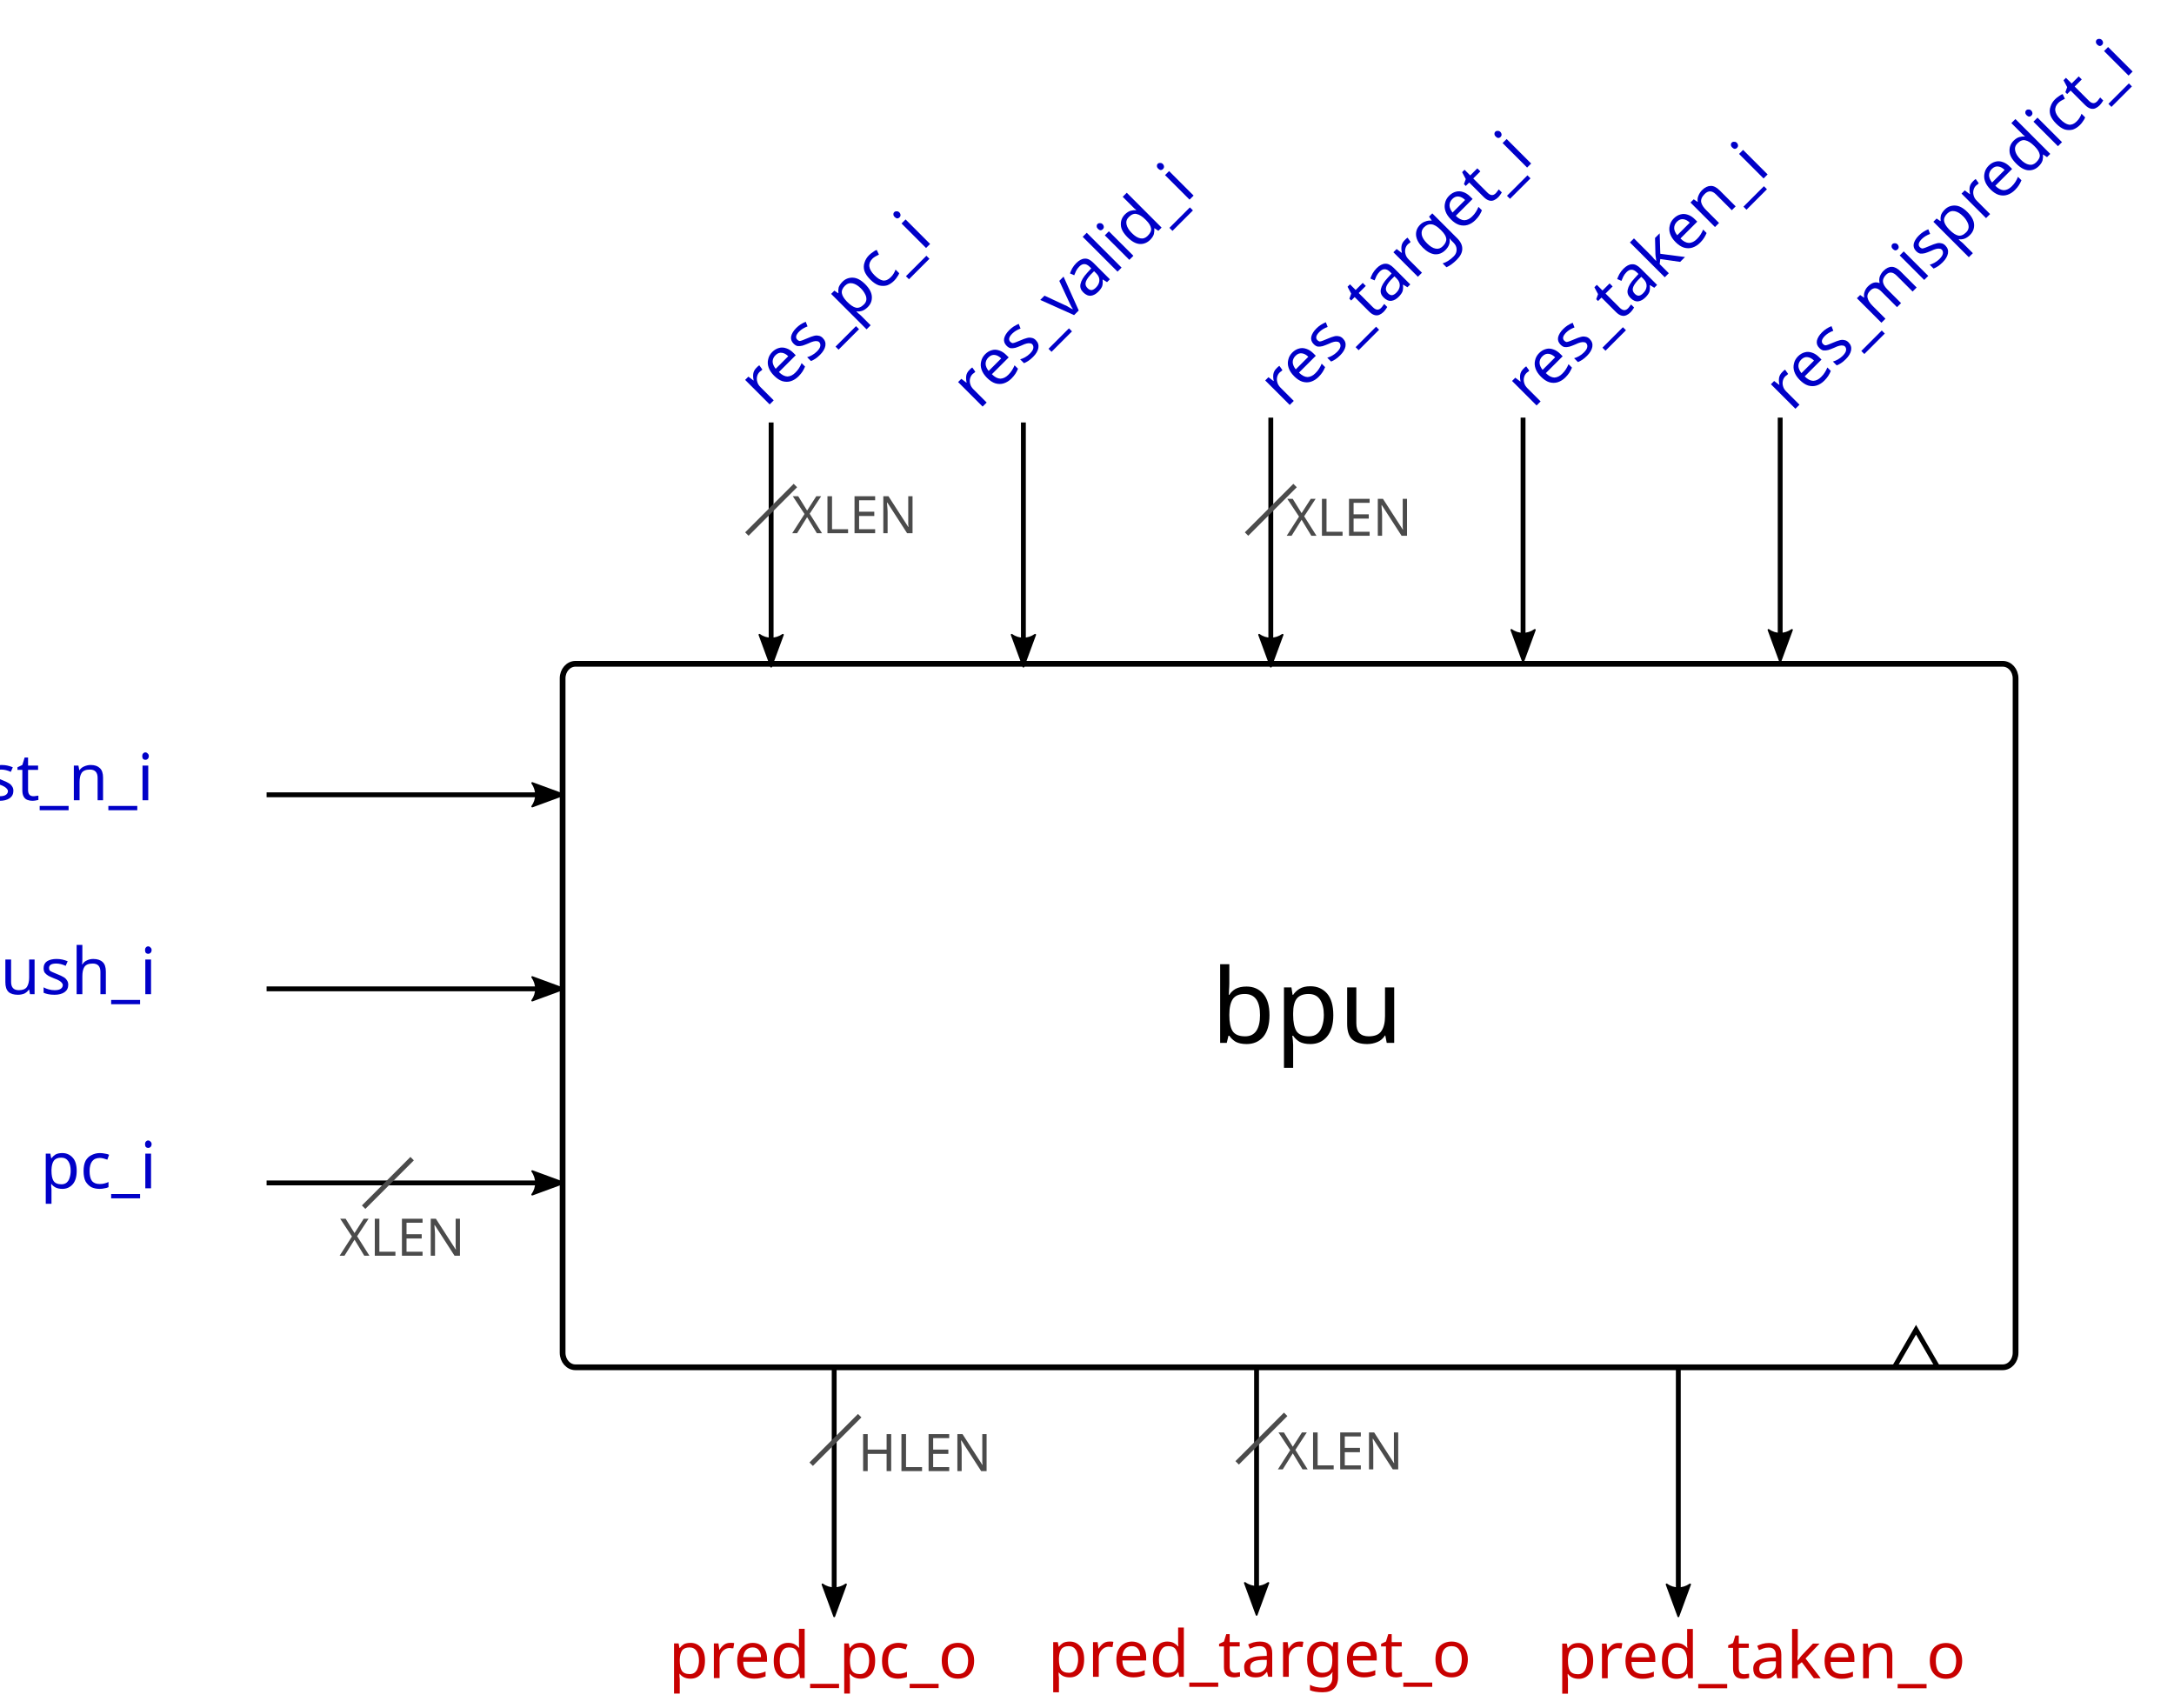
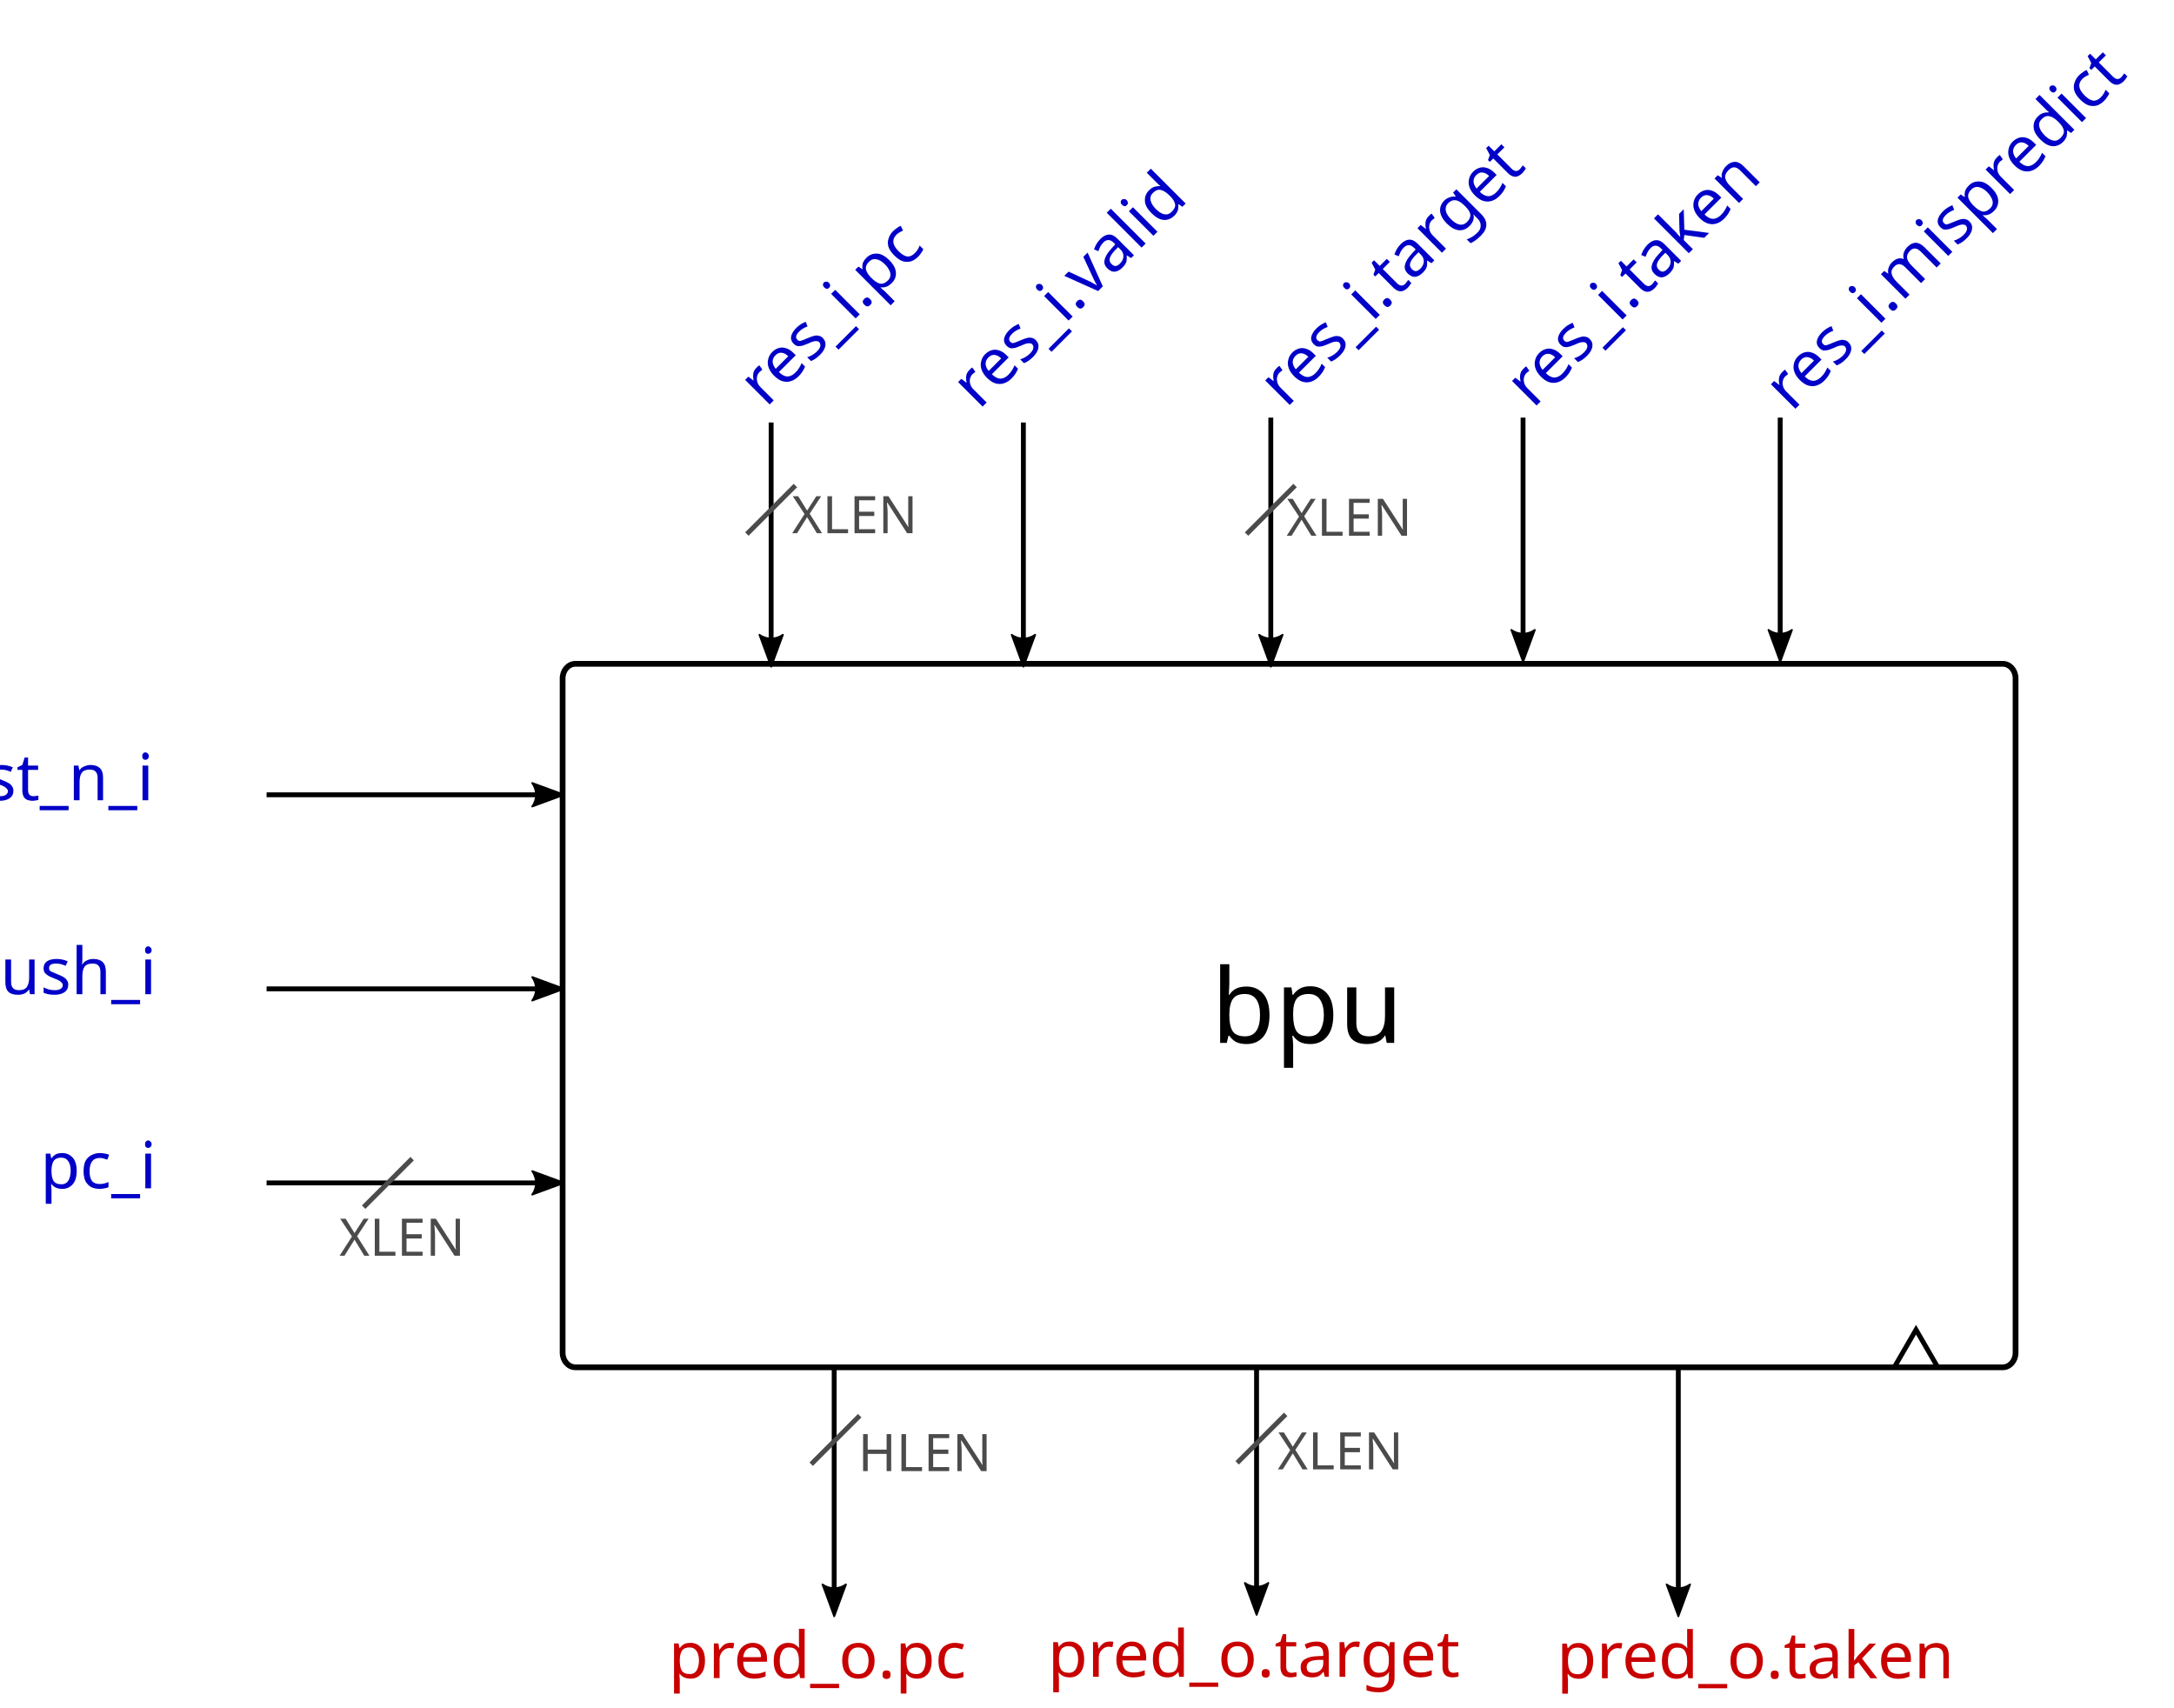
<svg xmlns="http://www.w3.org/2000/svg" width="118.568mm" height="93.105mm" viewBox="0 0 118.568 93.105" version="1.1" id="svg51211">
  <defs id="defs51205">
    <marker orient="auto" refY="0" refX="0" id="marker3579-3-6" style="overflow:visible">
      <path id="path3577-6-1" style="fill:#000000;fill-opacity:1;fill-rule:evenodd;stroke:#000000;stroke-width:0.625;stroke-linejoin:round;stroke-opacity:1" d="M 8.719,4.034 -2.207,0.016 8.719,-4.002 c -1.745,2.372 -1.735,5.617 -6e-7,8.035 z" transform="scale(-0.6)" />
    </marker>
    <marker orient="auto" refY="0" refX="0" id="marker3579-1-8" style="overflow:visible">
      <path id="path3577-2-7" style="fill:#000000;fill-opacity:1;fill-rule:evenodd;stroke:#000000;stroke-width:0.625;stroke-linejoin:round;stroke-opacity:1" d="M 8.719,4.034 -2.207,0.016 8.719,-4.002 c -1.745,2.372 -1.735,5.617 -6e-7,8.035 z" transform="scale(-0.6)" />
    </marker>
    <marker orient="auto" refY="0" refX="0" id="marker3579-3" style="overflow:visible">
      <path id="path3577-6" style="fill:#000000;fill-opacity:1;fill-rule:evenodd;stroke:#000000;stroke-width:0.625;stroke-linejoin:round;stroke-opacity:1" d="M 8.719,4.034 -2.207,0.016 8.719,-4.002 c -1.745,2.372 -1.735,5.617 -6e-7,8.035 z" transform="scale(-0.6)" />
    </marker>
    <marker orient="auto" refY="0" refX="0" id="marker3579-1" style="overflow:visible">
      <path id="path3577-2" style="fill:#000000;fill-opacity:1;fill-rule:evenodd;stroke:#000000;stroke-width:0.625;stroke-linejoin:round;stroke-opacity:1" d="M 8.719,4.034 -2.207,0.016 8.719,-4.002 c -1.745,2.372 -1.735,5.617 -6e-7,8.035 z" transform="scale(-0.6)" />
    </marker>
    <marker orient="auto" refY="0" refX="0" id="marker3579" style="overflow:visible">
      <path id="path3577" style="fill:#000000;fill-opacity:1;fill-rule:evenodd;stroke:#000000;stroke-width:0.625;stroke-linejoin:round;stroke-opacity:1" d="M 8.719,4.034 -2.207,0.016 8.719,-4.002 c -1.745,2.372 -1.735,5.617 -6e-7,8.035 z" transform="scale(-0.6)" />
    </marker>
    <marker style="overflow:visible" id="marker3503" refX="0" refY="0" orient="auto">
      <path transform="scale(-0.6)" d="M 8.719,4.034 -2.207,0.016 8.719,-4.002 c -1.745,2.372 -1.735,5.617 -6e-7,8.035 z" style="fill:#000000;fill-opacity:1;fill-rule:evenodd;stroke:#000000;stroke-width:0.625;stroke-linejoin:round;stroke-opacity:1" id="path3501" />
    </marker>
    <marker style="overflow:visible" id="marker3469" refX="0" refY="0" orient="auto">
      <path transform="scale(-0.6)" d="M 8.719,4.034 -2.207,0.016 8.719,-4.002 c -1.745,2.372 -1.735,5.617 -6e-7,8.035 z" style="fill:#000000;fill-opacity:1;fill-rule:evenodd;stroke:#000000;stroke-width:0.625;stroke-linejoin:round;stroke-opacity:1" id="path3467" />
    </marker>
    <marker orient="auto" refY="0" refX="0" id="Arrow2Mend" style="overflow:visible">
      <path id="path937" style="fill:#000000;fill-opacity:1;fill-rule:evenodd;stroke:#000000;stroke-width:0.625;stroke-linejoin:round;stroke-opacity:1" d="M 8.719,4.034 -2.207,0.016 8.719,-4.002 c -1.745,2.372 -1.735,5.617 -6e-7,8.035 z" transform="scale(-0.6)" />
    </marker>
    <marker orient="auto" refY="0" refX="0" id="marker3579-8" style="overflow:visible">
      <path id="path3577-5" style="fill:#000000;fill-opacity:1;fill-rule:evenodd;stroke:#000000;stroke-width:0.625;stroke-linejoin:round;stroke-opacity:1" d="M 8.719,4.034 -2.207,0.016 8.719,-4.002 c -1.745,2.372 -1.735,5.617 -6e-7,8.035 z" transform="scale(-0.6)" />
    </marker>
    <marker orient="auto" refY="0" refX="0" id="marker3579-3-5" style="overflow:visible">
      <path id="path3577-6-3" style="fill:#000000;fill-opacity:1;fill-rule:evenodd;stroke:#000000;stroke-width:0.625;stroke-linejoin:round;stroke-opacity:1" d="M 8.719,4.034 -2.207,0.016 8.719,-4.002 c -1.745,2.372 -1.735,5.617 -6e-7,8.035 z" transform="scale(-0.6)" />
    </marker>
    <marker orient="auto" refY="0" refX="0" id="marker3579-3-8" style="overflow:visible">
      <path id="path3577-6-9" style="fill:#000000;fill-opacity:1;fill-rule:evenodd;stroke:#000000;stroke-width:0.625;stroke-linejoin:round;stroke-opacity:1" d="M 8.719,4.034 -2.207,0.016 8.719,-4.002 c -1.745,2.372 -1.735,5.617 -6e-7,8.035 z" transform="scale(-0.6)" />
    </marker>
    <marker orient="auto" refY="0" refX="0" id="marker3579-1-8-3" style="overflow:visible">
      <path id="path3577-2-7-3" style="fill:#000000;fill-opacity:1;fill-rule:evenodd;stroke:#000000;stroke-width:0.625;stroke-linejoin:round;stroke-opacity:1" d="M 8.719,4.034 -2.207,0.016 8.719,-4.002 c -1.745,2.372 -1.735,5.617 -6e-7,8.035 z" transform="scale(-0.6)" />
    </marker>
    <marker orient="auto" refY="0" refX="0" id="marker3579-3-6-8" style="overflow:visible">
      <path id="path3577-6-1-9" style="fill:#000000;fill-opacity:1;fill-rule:evenodd;stroke:#000000;stroke-width:0.625;stroke-linejoin:round;stroke-opacity:1" d="M 8.719,4.034 -2.207,0.016 8.719,-4.002 c -1.745,2.372 -1.735,5.617 -6e-7,8.035 z" transform="scale(-0.6)" />
    </marker>
  </defs>
  <g id="layer1" transform="translate(-59.54345,-5.937053)">
    <rect rx="0.7" ry="0.794" style="fill:none;fill-opacity:1;stroke:#000000;stroke-width:0.313;stroke-opacity:1" y="42.138" x="90.228" height="38.365" width="79.243" id="rect3715" />
    <text id="text4524" y="62.888" x="125.451" style="font-style:normal;font-variant:normal;font-weight:normal;font-stretch:normal;font-size:5.651px;line-height:1.25;font-family:'Ubuntu Mono';-inkscape-font-specification:'Ubuntu Mono';letter-spacing:0px;word-spacing:0px;fill:#000000;fill-opacity:1;stroke:none;stroke-width:0.265" xml:space="preserve" transform="scale(1.001237,0.9987643)">
      <tspan style="font-size:5.651px;stroke-width:0.265" y="62.888" x="125.451" id="tspan4522">bpu</tspan>
    </text>
    <path style="fill:none;fill-opacity:1;stroke:#000000;stroke-width:0.265;stroke-opacity:1" id="path4697" d="m 94.985,60.198 -2.365,0 1.183,-2.048 z" transform="matrix(1.002476,0,0,1,70.00649,20.30446)" />
    <path style="fill:none;stroke:#000000;stroke-width:0.265;stroke-linecap:butt;stroke-linejoin:miter;stroke-miterlimit:4;stroke-dasharray:none;stroke-opacity:1;marker-end:url(#Arrow2Mend)" d="M 74.083,59.865 H 89.958" id="path2840-3" />
    <text xml:space="preserve" style="font-style:normal;font-variant:normal;font-weight:normal;font-stretch:normal;font-size:3.528px;line-height:1.25;font-family:'Ubuntu Mono';-inkscape-font-specification:'Ubuntu Mono';text-align:end;letter-spacing:0px;word-spacing:0px;text-anchor:end;fill:#0000c8;fill-opacity:1;stroke:none;stroke-width:0.265" x="72.668" y="60.159" id="text2844-6">
      <tspan id="tspan2842-7" x="72.668" y="60.159" style="font-size:3.528px;text-align:end;text-anchor:end;fill:#0000c8;fill-opacity:1;stroke-width:0.265">flush_i</tspan>
    </text>
    <path style="fill:none;stroke:#000000;stroke-width:0.265;stroke-linecap:butt;stroke-linejoin:miter;stroke-miterlimit:4;stroke-dasharray:none;stroke-opacity:1;marker-end:url(#marker3469)" d="M 74.083,49.282 H 89.958" id="path2840-3-5" />
    <text xml:space="preserve" style="font-style:normal;font-variant:normal;font-weight:normal;font-stretch:normal;font-size:3.528px;line-height:1.25;font-family:'Ubuntu Mono';-inkscape-font-specification:'Ubuntu Mono';text-align:end;letter-spacing:0px;word-spacing:0px;text-anchor:end;fill:#0000c8;fill-opacity:1;stroke:none;stroke-width:0.265" x="72.513" y="49.576" id="text2844-6-3">
      <tspan id="tspan2842-7-5" x="72.513" y="49.576" style="font-size:3.528px;text-align:end;text-anchor:end;fill:#0000c8;fill-opacity:1;stroke-width:0.265">rst_n_i</tspan>
    </text>
    <path style="fill:none;stroke:#000000;stroke-width:0.265;stroke-linecap:butt;stroke-linejoin:miter;stroke-miterlimit:4;stroke-dasharray:none;stroke-opacity:1;marker-end:url(#marker3503)" d="M 74.083,70.448 H 89.958" id="path2840-3-6" />
    <text xml:space="preserve" style="font-style:normal;font-variant:normal;font-weight:normal;font-stretch:normal;font-size:3.528px;line-height:1.25;font-family:'Ubuntu Mono';-inkscape-font-specification:'Ubuntu Mono';text-align:end;letter-spacing:0px;word-spacing:0px;text-anchor:end;fill:#0000c8;fill-opacity:1;stroke:none;stroke-width:0.265" x="72.668" y="70.742" id="text2844-6-2">
      <tspan id="tspan2842-7-9" x="72.668" y="70.742" style="font-size:3.528px;text-align:end;text-anchor:end;fill:#0000c8;fill-opacity:1;stroke-width:0.265">pc_i</tspan>
    </text>
    <text xml:space="preserve" style="font-style:normal;font-variant:normal;font-weight:normal;font-stretch:normal;font-size:3.528px;line-height:1.25;font-family:'Ubuntu Mono';-inkscape-font-specification:'Ubuntu Mono';letter-spacing:0px;word-spacing:0px;fill:#0000c8;fill-opacity:1;stroke:none;stroke-width:0.265" x="59.826" y="99.878" id="text3569" transform="rotate(-45)">
-       <tspan id="tspan3567" x="59.826" y="99.878" style="fill:#0000c8;fill-opacity:1;stroke-width:0.265">res_valid_i</tspan>
+       <tspan id="tspan3567" x="59.826" y="99.878" style="fill:#0000c8;fill-opacity:1;stroke-width:0.265">res_i.valid</tspan>
    </text>
    <path style="fill:none;stroke:#000000;stroke-width:0.265px;stroke-linecap:butt;stroke-linejoin:miter;stroke-opacity:1;marker-end:url(#marker3579-1)" d="M 115.358,28.977 V 41.942" id="path3565-7" />
    <path style="fill:none;stroke:#000000;stroke-width:0.265px;stroke-linecap:butt;stroke-linejoin:miter;stroke-opacity:1;marker-end:url(#marker3579-3)" d="M 142.61,28.712 V 41.677" id="path3565-0" />
    <text xml:space="preserve" style="font-style:normal;font-variant:normal;font-weight:normal;font-stretch:normal;font-size:3.528px;line-height:1.25;font-family:'Ubuntu Mono';-inkscape-font-specification:'Ubuntu Mono';letter-spacing:0px;word-spacing:0px;fill:#0000c8;fill-opacity:1;stroke:none;stroke-width:0.265" x="81.232" y="121.199" id="text3569-6" transform="rotate(-45)">
-       <tspan id="tspan3567-2" x="81.232" y="121.199" style="fill:#0000c8;fill-opacity:1;stroke-width:0.265">res_taken_i</tspan>
+       <tspan id="tspan3567-2" x="81.232" y="121.199" style="fill:#0000c8;fill-opacity:1;stroke-width:0.265">res_i.taken</tspan>
    </text>
    <path style="fill:none;stroke:#000000;stroke-width:0.265px;stroke-linecap:butt;stroke-linejoin:miter;stroke-opacity:1;marker-end:url(#marker3579-1-8)" d="M 105.039,80.502 V 93.732" id="path3565-7-5" />
    <path style="fill:none;stroke:#000000;stroke-width:0.265px;stroke-linecap:butt;stroke-linejoin:miter;stroke-opacity:1;marker-end:url(#marker3579-3-6)" d="M 151.077,80.502 V 93.732" id="path3565-0-2" />
    <text xml:space="preserve" style="font-style:normal;font-variant:normal;font-weight:normal;font-stretch:normal;font-size:3.528px;line-height:1.25;font-family:'Ubuntu Mono';-inkscape-font-specification:'Ubuntu Mono';letter-spacing:0px;word-spacing:0px;fill:#c80000;fill-opacity:1;stroke:none;stroke-width:0.265" x="144.451" y="97.46" id="text3569-6-8">
-       <tspan id="tspan3567-2-9" x="144.451" y="97.46" style="fill:#c80000;fill-opacity:1;stroke-width:0.265">pred_taken_o</tspan>
+       <tspan id="tspan3567-2-9" x="144.451" y="97.46" style="fill:#c80000;fill-opacity:1;stroke-width:0.265">pred_o.taken</tspan>
    </text>
    <path style="fill:none;stroke:#4b4b4b;stroke-width:0.265px;stroke-linecap:butt;stroke-linejoin:miter;stroke-opacity:1" d="m 79.375,71.771 2.646,-2.646" id="path5483" />
    <text xml:space="preserve" style="font-style:normal;font-variant:normal;font-weight:normal;font-stretch:normal;font-size:2.822px;line-height:1.25;font-family:'Ubuntu Mono';-inkscape-font-specification:'Ubuntu Mono';letter-spacing:0px;word-spacing:0px;fill:#4b4b4b;fill-opacity:1;stroke:none;stroke-width:0.265" x="78.052" y="74.417" id="text5508">
      <tspan id="tspan5506" x="78.052" y="74.417" style="fill:#4b4b4b;fill-opacity:1;stroke-width:0.265">XLEN</tspan>
    </text>
    <path style="fill:none;stroke:#000000;stroke-width:0.265px;stroke-linecap:butt;stroke-linejoin:miter;stroke-opacity:1;marker-end:url(#marker3579-8)" d="M 101.6,28.977 V 41.942" id="path3565-74" />
    <text xml:space="preserve" style="font-style:normal;font-variant:normal;font-weight:normal;font-stretch:normal;font-size:3.528px;line-height:1.25;font-family:'Ubuntu Mono';-inkscape-font-specification:'Ubuntu Mono';letter-spacing:0px;word-spacing:0px;fill:#0000c8;fill-opacity:1;stroke:none;stroke-width:0.265" x="51.696" y="91.582" id="text3569-1" transform="rotate(-45)">
-       <tspan id="tspan3567-8" x="51.696" y="91.582" style="fill:#0000c8;fill-opacity:1;stroke-width:0.265">res_pc_i</tspan>
+       <tspan id="tspan3567-8" x="51.696" y="91.582" style="fill:#0000c8;fill-opacity:1;stroke-width:0.265">res_i.pc</tspan>
    </text>
    <flowRoot xml:space="preserve" id="flowRoot54558" style="font-style:normal;font-variant:normal;font-weight:normal;font-stretch:normal;font-size:21.333px;line-height:1.25;font-family:'Ubuntu Mono';-inkscape-font-specification:'Ubuntu Mono';letter-spacing:0px;word-spacing:0px;fill:#000000;fill-opacity:1;stroke:none">
      <flowRegion id="flowRegion54560">
        <rect id="rect54562" width="100" height="85" x="400" y="22.52" />
      </flowRegion>
      <flowPara id="flowPara54564" />
    </flowRoot>
    <path style="fill:none;stroke:#4b4b4b;stroke-width:0.265px;stroke-linecap:butt;stroke-linejoin:miter;stroke-opacity:1" d="m 100.277,35.062 2.646,-2.646" id="path5483-5" />
    <text xml:space="preserve" style="font-style:normal;font-variant:normal;font-weight:normal;font-stretch:normal;font-size:2.822px;line-height:1.25;font-family:'Ubuntu Mono';-inkscape-font-specification:'Ubuntu Mono';letter-spacing:0px;word-spacing:0px;fill:#4b4b4b;fill-opacity:1;stroke:none;stroke-width:0.265" x="102.734" y="35.015" id="text5508-9">
      <tspan id="tspan5506-7" x="102.734" y="35.015" style="fill:#4b4b4b;fill-opacity:1;stroke-width:0.265">XLEN</tspan>
    </text>
    <path style="fill:none;stroke:#000000;stroke-width:0.265px;stroke-linecap:butt;stroke-linejoin:miter;stroke-opacity:1;marker-end:url(#marker3579-3-5)" d="M 128.852,28.713 V 41.942" id="path3565-0-8" />
    <text xml:space="preserve" style="font-style:normal;font-variant:normal;font-weight:normal;font-stretch:normal;font-size:3.528px;line-height:1.25;font-family:'Ubuntu Mono';-inkscape-font-specification:'Ubuntu Mono';letter-spacing:0px;word-spacing:0px;fill:#0000c8;fill-opacity:1;stroke:none;stroke-width:0.265" x="71.732" y="111.656" id="text3569-6-83" transform="rotate(-45)">
-       <tspan id="tspan3567-2-1" x="71.732" y="111.656" style="fill:#0000c8;fill-opacity:1;stroke-width:0.265">res_target_i</tspan>
+       <tspan id="tspan3567-2-1" x="71.732" y="111.656" style="fill:#0000c8;fill-opacity:1;stroke-width:0.265">res_i.target</tspan>
    </text>
    <path style="fill:none;stroke:#4b4b4b;stroke-width:0.265px;stroke-linecap:butt;stroke-linejoin:miter;stroke-opacity:1" d="m 127.529,35.062 2.646,-2.646" id="path5483-7-4" />
    <text xml:space="preserve" style="font-style:normal;font-variant:normal;font-weight:normal;font-stretch:normal;font-size:2.822px;line-height:1.25;font-family:'Ubuntu Mono';-inkscape-font-specification:'Ubuntu Mono';letter-spacing:0px;word-spacing:0px;fill:#4b4b4b;fill-opacity:1;stroke:none;stroke-width:0.265" x="129.702" y="35.157" id="text5512-9">
      <tspan id="tspan5510-5" x="129.702" y="35.157" style="fill:#4b4b4b;fill-opacity:1;stroke-width:0.265">XLEN</tspan>
    </text>
    <path style="fill:none;stroke:#000000;stroke-width:0.265px;stroke-linecap:butt;stroke-linejoin:miter;stroke-opacity:1;marker-end:url(#marker3579-3-8)" d="M 156.633,28.712 V 41.677" id="path3565-0-6" />
    <text xml:space="preserve" style="font-style:normal;font-variant:normal;font-weight:normal;font-stretch:normal;font-size:3.528px;line-height:1.25;font-family:'Ubuntu Mono';-inkscape-font-specification:'Ubuntu Mono';letter-spacing:0px;word-spacing:0px;fill:#0000c8;fill-opacity:1;stroke:none;stroke-width:0.265" x="91.084" y="131.304" id="text3569-6-4" transform="rotate(-45)">
-       <tspan x="91.084" y="131.304" style="fill:#0000c8;fill-opacity:1;stroke-width:0.265" id="tspan56568">res_mispredict_i</tspan>
+       <tspan x="91.084" y="131.304" style="fill:#0000c8;fill-opacity:1;stroke-width:0.265" id="tspan56568">res_i.mispredict</tspan>
    </text>
    <text xml:space="preserve" style="font-style:normal;font-variant:normal;font-weight:normal;font-stretch:normal;font-size:3.528px;line-height:1.25;font-family:'Ubuntu Mono';-inkscape-font-specification:'Ubuntu Mono';letter-spacing:0px;word-spacing:0px;fill:#c80000;fill-opacity:1;stroke:none;stroke-width:0.265" x="96.008" y="97.453" id="text3569-0-9-6">
-       <tspan id="tspan3567-9-2-0" x="96.008" y="97.453" style="fill:#c80000;fill-opacity:1;stroke-width:0.265">pred_pc_o</tspan>
+       <tspan id="tspan3567-9-2-0" x="96.008" y="97.453" style="fill:#c80000;fill-opacity:1;stroke-width:0.265">pred_o.pc</tspan>
    </text>
    <path style="fill:none;stroke:#4b4b4b;stroke-width:0.265px;stroke-linecap:butt;stroke-linejoin:miter;stroke-opacity:1" d="m 103.784,85.788 2.646,-2.646" id="path5483-3-4" />
    <text xml:space="preserve" style="font-style:normal;font-variant:normal;font-weight:normal;font-stretch:normal;font-size:2.822px;line-height:1.25;font-family:'Ubuntu Mono';-inkscape-font-specification:'Ubuntu Mono';letter-spacing:0px;word-spacing:0px;fill:#4b4b4b;fill-opacity:1;stroke:none;stroke-width:0.265" x="106.335" y="86.166" id="text5512-6-8">
      <tspan id="tspan5510-1-8" x="106.335" y="86.166" style="fill:#4b4b4b;fill-opacity:1;stroke-width:0.265">HLEN</tspan>
    </text>
    <path style="fill:none;stroke:#000000;stroke-width:0.265px;stroke-linecap:butt;stroke-linejoin:miter;stroke-opacity:1;marker-end:url(#marker3579-3-6-8)" d="M 128.075,80.423 V 93.652" id="path3565-0-2-7" />
    <text xml:space="preserve" style="font-style:normal;font-variant:normal;font-weight:normal;font-stretch:normal;font-size:3.528px;line-height:1.25;font-family:'Ubuntu Mono';-inkscape-font-specification:'Ubuntu Mono';letter-spacing:0px;word-spacing:0px;fill:#c80000;fill-opacity:1;stroke:none;stroke-width:0.265" x="116.686" y="97.38" id="text3569-6-8-7">
-       <tspan id="tspan3567-2-9-6" x="116.686" y="97.38" style="fill:#c80000;fill-opacity:1;stroke-width:0.265">pred_target_o</tspan>
+       <tspan id="tspan3567-2-9-6" x="116.686" y="97.38" style="fill:#c80000;fill-opacity:1;stroke-width:0.265">pred_o.target</tspan>
    </text>
    <path style="fill:none;stroke:#4b4b4b;stroke-width:0.265px;stroke-linecap:butt;stroke-linejoin:miter;stroke-opacity:1" d="m 127.017,85.715 2.646,-2.646" id="path5483-7-4-0" />
    <text xml:space="preserve" style="font-style:normal;font-variant:normal;font-weight:normal;font-stretch:normal;font-size:2.822px;line-height:1.25;font-family:'Ubuntu Mono';-inkscape-font-specification:'Ubuntu Mono';letter-spacing:0px;word-spacing:0px;fill:#4b4b4b;fill-opacity:1;stroke:none;stroke-width:0.265" x="129.223" y="86.071" id="text5512-9-4">
      <tspan id="tspan5510-5-8" x="129.223" y="86.071" style="fill:#4b4b4b;fill-opacity:1;stroke-width:0.265">XLEN</tspan>
    </text>
  </g>
</svg>
